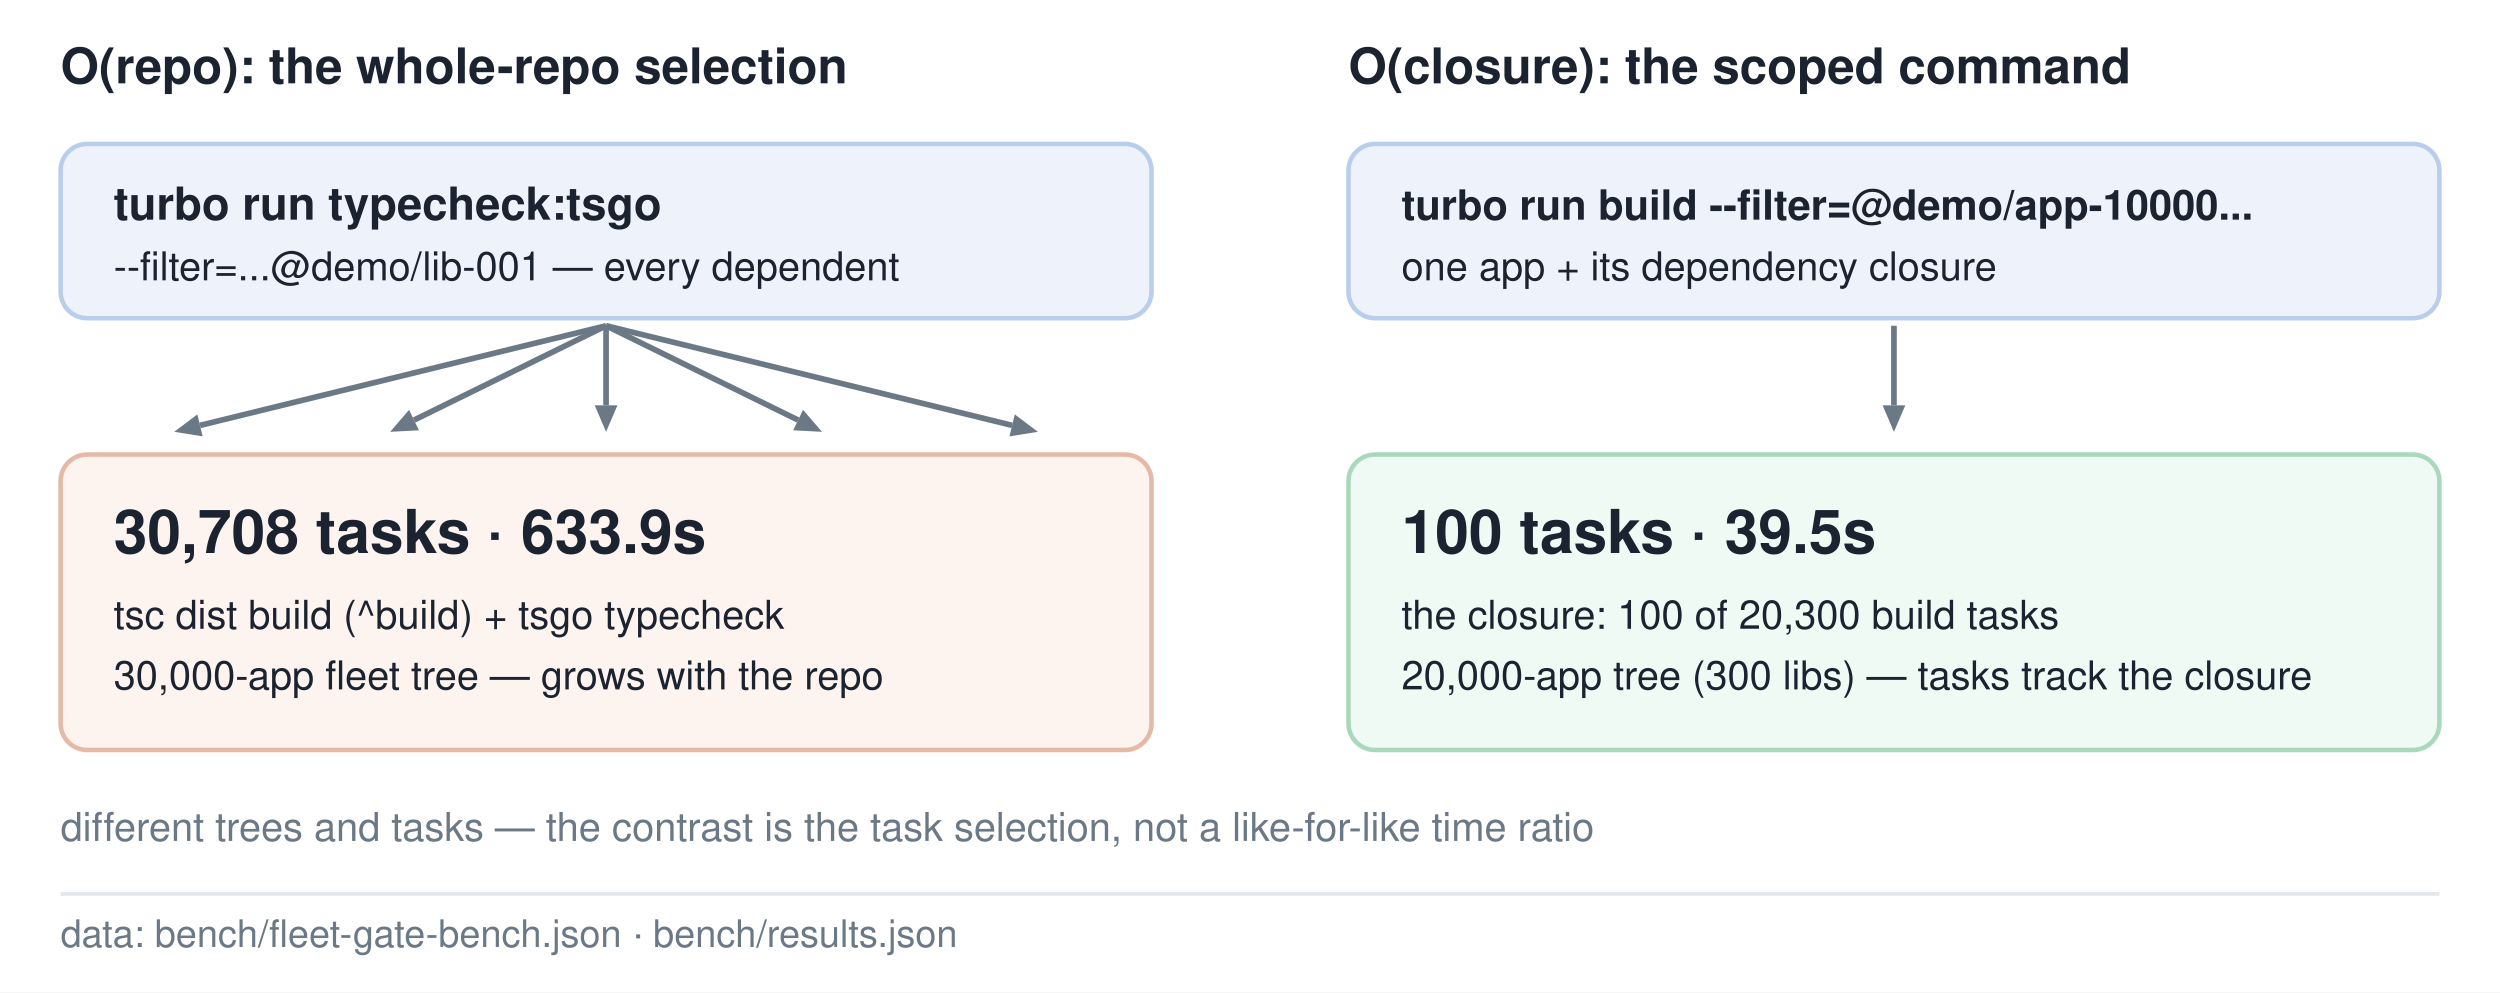
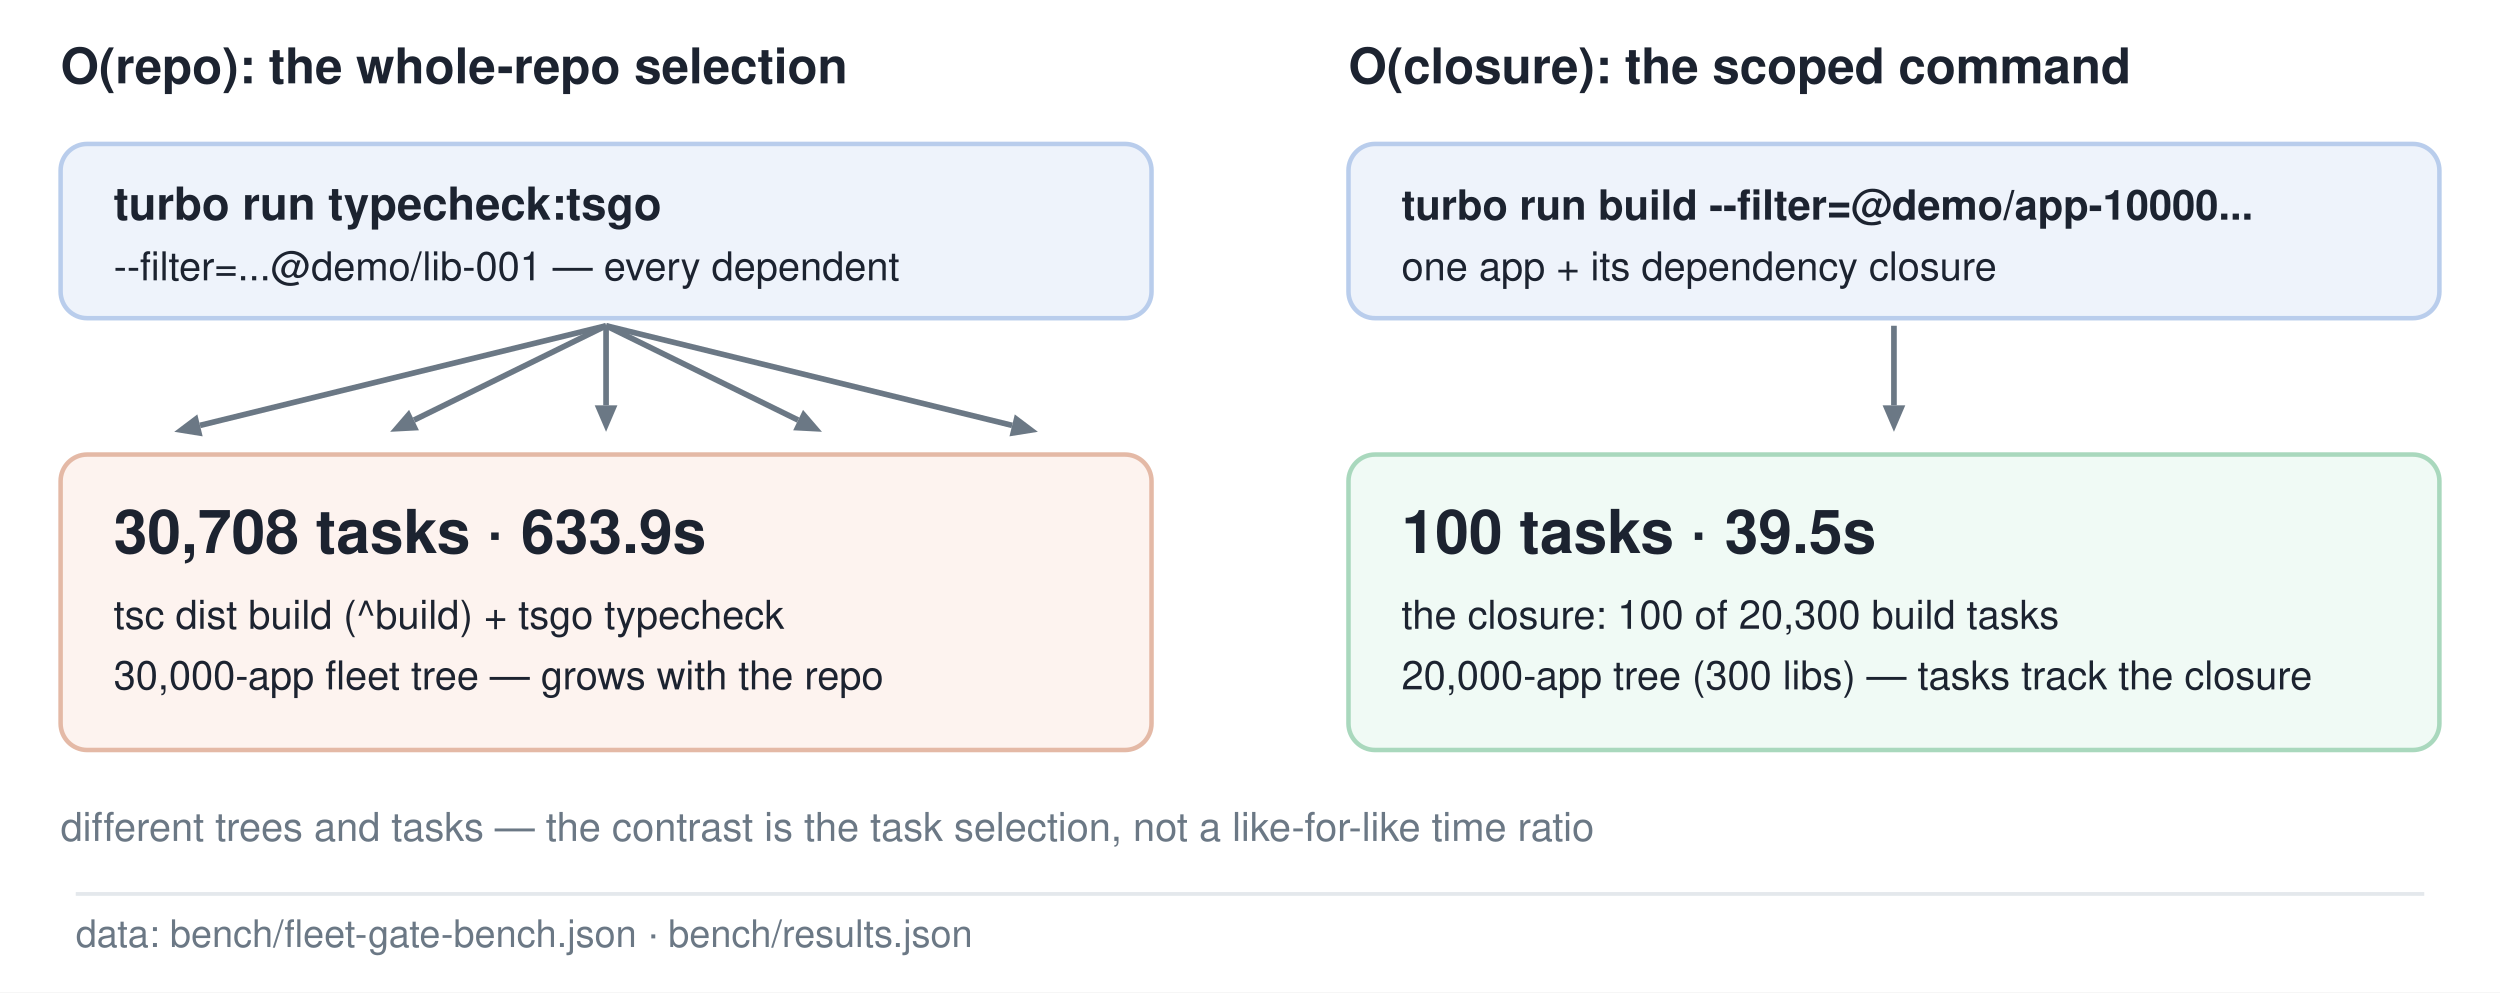
<svg xmlns="http://www.w3.org/2000/svg" width="660" height="262" viewBox="0 0 660 262" role="img" aria-label="The thesis: a command whose selection is the whole repo — a filter on the foundation lib selects every dependent — runs 30,708 tasks on the 30,000-app fleet, while a command scoped to one app runs that app's dependency closure (100 tasks at the largest measured layered scale)." font-family="system-ui,-apple-system,Segoe UI,Helvetica,Arial,sans-serif" style="font-variant-numeric:tabular-nums">
  <style>@media (prefers-color-scheme: dark){
rect[fill="#ffffff"]{fill:#0d1117}
text[fill="#1c2330"]{fill:#e2e7ec}
text[fill="#6b7885"]{fill:#9aa6b1}
text[fill="#1a73e8"]{fill:#6ba3f5}
line[stroke="#e4e8ec"]{stroke:#2b333c}
rect[stroke="#e4e8ec"]{stroke:#39424c}
rect[fill="#e4e8ec"]{fill:#2b333c}
line[stroke="#6b7885"],path[stroke="#6b7885"],polyline[stroke="#6b7885"]{stroke:#8b98a4}
path[fill="#6b7885"]{fill:#8b98a4}
rect[fill="#eef3fb"]{fill:#1f2f45}rect[stroke="#b9cdec"]{stroke:#3d5a85}
rect[fill="#f0faf5"]{fill:#173029}rect[stroke="#a9d8bd"]{stroke:#2e6b52}
rect[fill="#fdf3ef"]{fill:#331f18}rect[stroke="#e4b9a6"]{stroke:#7a4630}
rect[fill="#fbf6e9"]{fill:#c9a13b;fill-opacity:.14}rect[stroke="#eee3bb"]{stroke:#7a6224}
rect[fill="#e4b9a6"]{fill:#7a4630}
text[fill="#146b3a"]{fill:#5cc48c}
text[fill="#46505b"]{fill:#aab4be}
text[fill="#8f2a23"]{fill:#f0847b}
+ polyline[stroke="#3a4656"]{stroke:#a7b6c8}circle[fill="#3a4656"],rect[fill="#3a4656"]{fill:#a7b6c8}
+ text[fill="#3a4656"]{fill:#a7b6c8}
}</style>
  <rect width="660" height="262" fill="#ffffff" />
  <text x="16" y="22" font-size="13" fill="#1c2330" font-weight="600">O(repo): the whole-repo selection</text>
  <text x="356" y="22" font-size="13" fill="#1c2330" font-weight="600">O(closure): the scoped command</text>
  <rect x="16" y="38" width="288" height="46" rx="7" fill="#eef3fb" stroke="#b9cdec" stroke-width="1.2" />
  <text x="30" y="58" font-size="12" fill="#1c2330" font-weight="600">turbo run typecheck:tsgo</text>
  <text x="30" y="74" font-size="10.5" fill="#1c2330">--filter=...@demo/lib-001 — every dependent</text>
  <rect x="356" y="38" width="288" height="46" rx="7" fill="#eef3fb" stroke="#b9cdec" stroke-width="1.2" />
  <text x="370" y="58" font-size="11" fill="#1c2330" font-weight="600">turbo run build --filter=@demo/app-10000...</text>
  <text x="370" y="74" font-size="10.5" fill="#1c2330">one app + its dependency closure</text>
  <line x1="160" y1="86" x2="52.8" y2="112.3" stroke="#6b7885" stroke-width="1.5" />
  <path d="M46 114L52.1 109.4L53.5 115.2z" fill="#6b7885" />
  <line x1="160" y1="86" x2="109.3" y2="110.9" stroke="#6b7885" stroke-width="1.5" />
  <path d="M103 114L108 108.2L110.6 113.6z" fill="#6b7885" />
  <line x1="160" y1="86" x2="160" y2="107" stroke="#6b7885" stroke-width="1.5" />
  <path d="M160 114L157 107L163 107z" fill="#6b7885" />
  <line x1="160" y1="86" x2="210.7" y2="110.9" stroke="#6b7885" stroke-width="1.5" />
  <path d="M217 114L209.4 113.6L212 108.2z" fill="#6b7885" />
  <line x1="160" y1="86" x2="267.2" y2="112.3" stroke="#6b7885" stroke-width="1.5" />
  <path d="M274 114L266.5 115.2L267.9 109.4z" fill="#6b7885" />
  <line x1="500" y1="86" x2="500" y2="107" stroke="#6b7885" stroke-width="1.5" />
  <path d="M500 114L497 107L503 107z" fill="#6b7885" />
  <rect x="16" y="120" width="288" height="78" rx="7" fill="#fdf3ef" stroke="#e4b9a6" stroke-width="1.2" />
  <text x="30" y="146" font-size="16" fill="#1c2330" font-weight="700">30,708 tasks · 633.9s</text>
  <text x="30" y="166" font-size="10.5" fill="#1c2330">tsc dist build (^build) + tsgo typecheck</text>
  <text x="30" y="182" font-size="10.5" fill="#1c2330">30,000-app fleet tree — grows with the repo</text>
  <rect x="356" y="120" width="288" height="78" rx="7" fill="#f0faf5" stroke="#a9d8bd" stroke-width="1.2" />
  <text x="370" y="146" font-size="16" fill="#1c2330" font-weight="700">100 tasks · 39.5s</text>
  <text x="370" y="166" font-size="10.5" fill="#1c2330">the closure: 100 of 20,300 build tasks</text>
  <text x="370" y="182" font-size="10.5" fill="#1c2330">20,000-app tree (300 libs) — tasks track the closure</text>
  <text x="16" y="222" font-size="10.5" fill="#6b7885">different trees and tasks — the contrast is the task selection, not a like-for-like time ratio</text>
-   <line x1="16" y1="236" x2="644" y2="236" stroke="#e4e8ec" />
-   <text x="16" y="250" font-size="10" fill="#6b7885">data: bench/fleet-gate-bench.json · bench/results.json</text>
+   <line x1="20" y1="236" x2="640" y2="236" stroke="#e4e8ec" />
+   <text x="20" y="250" font-size="10" fill="#6b7885">data: bench/fleet-gate-bench.json · bench/results.json</text>
</svg>
